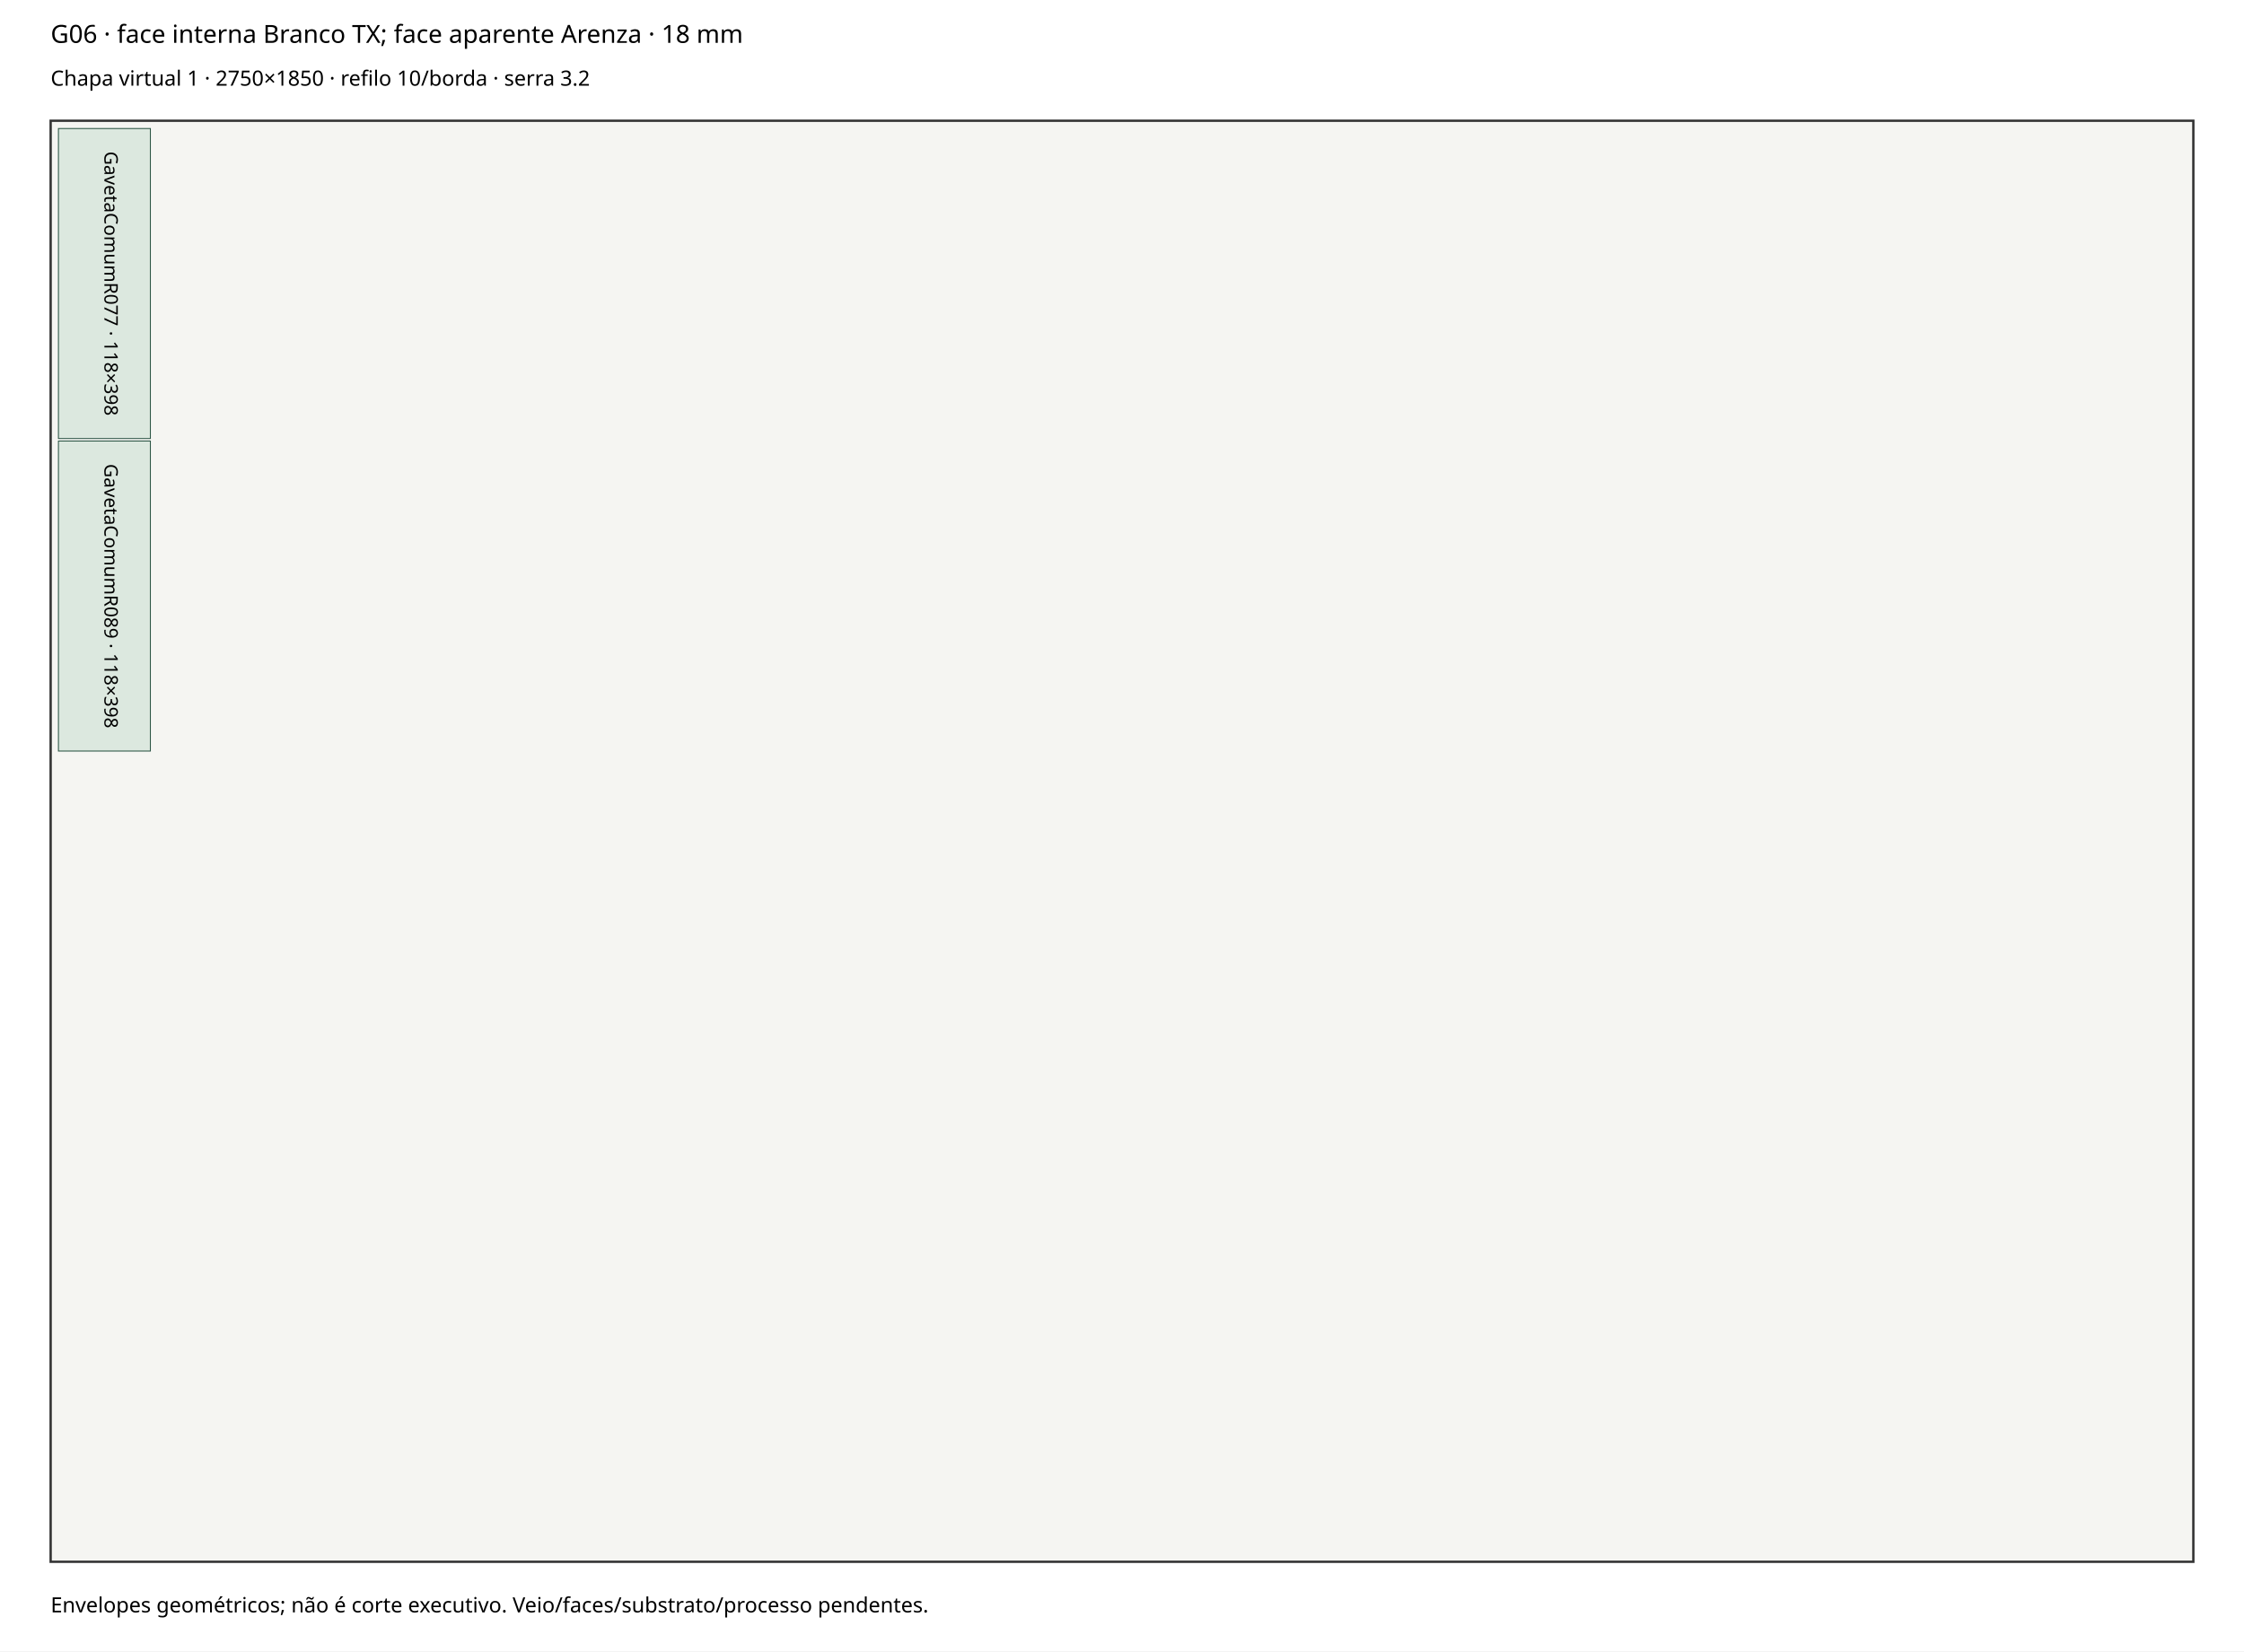
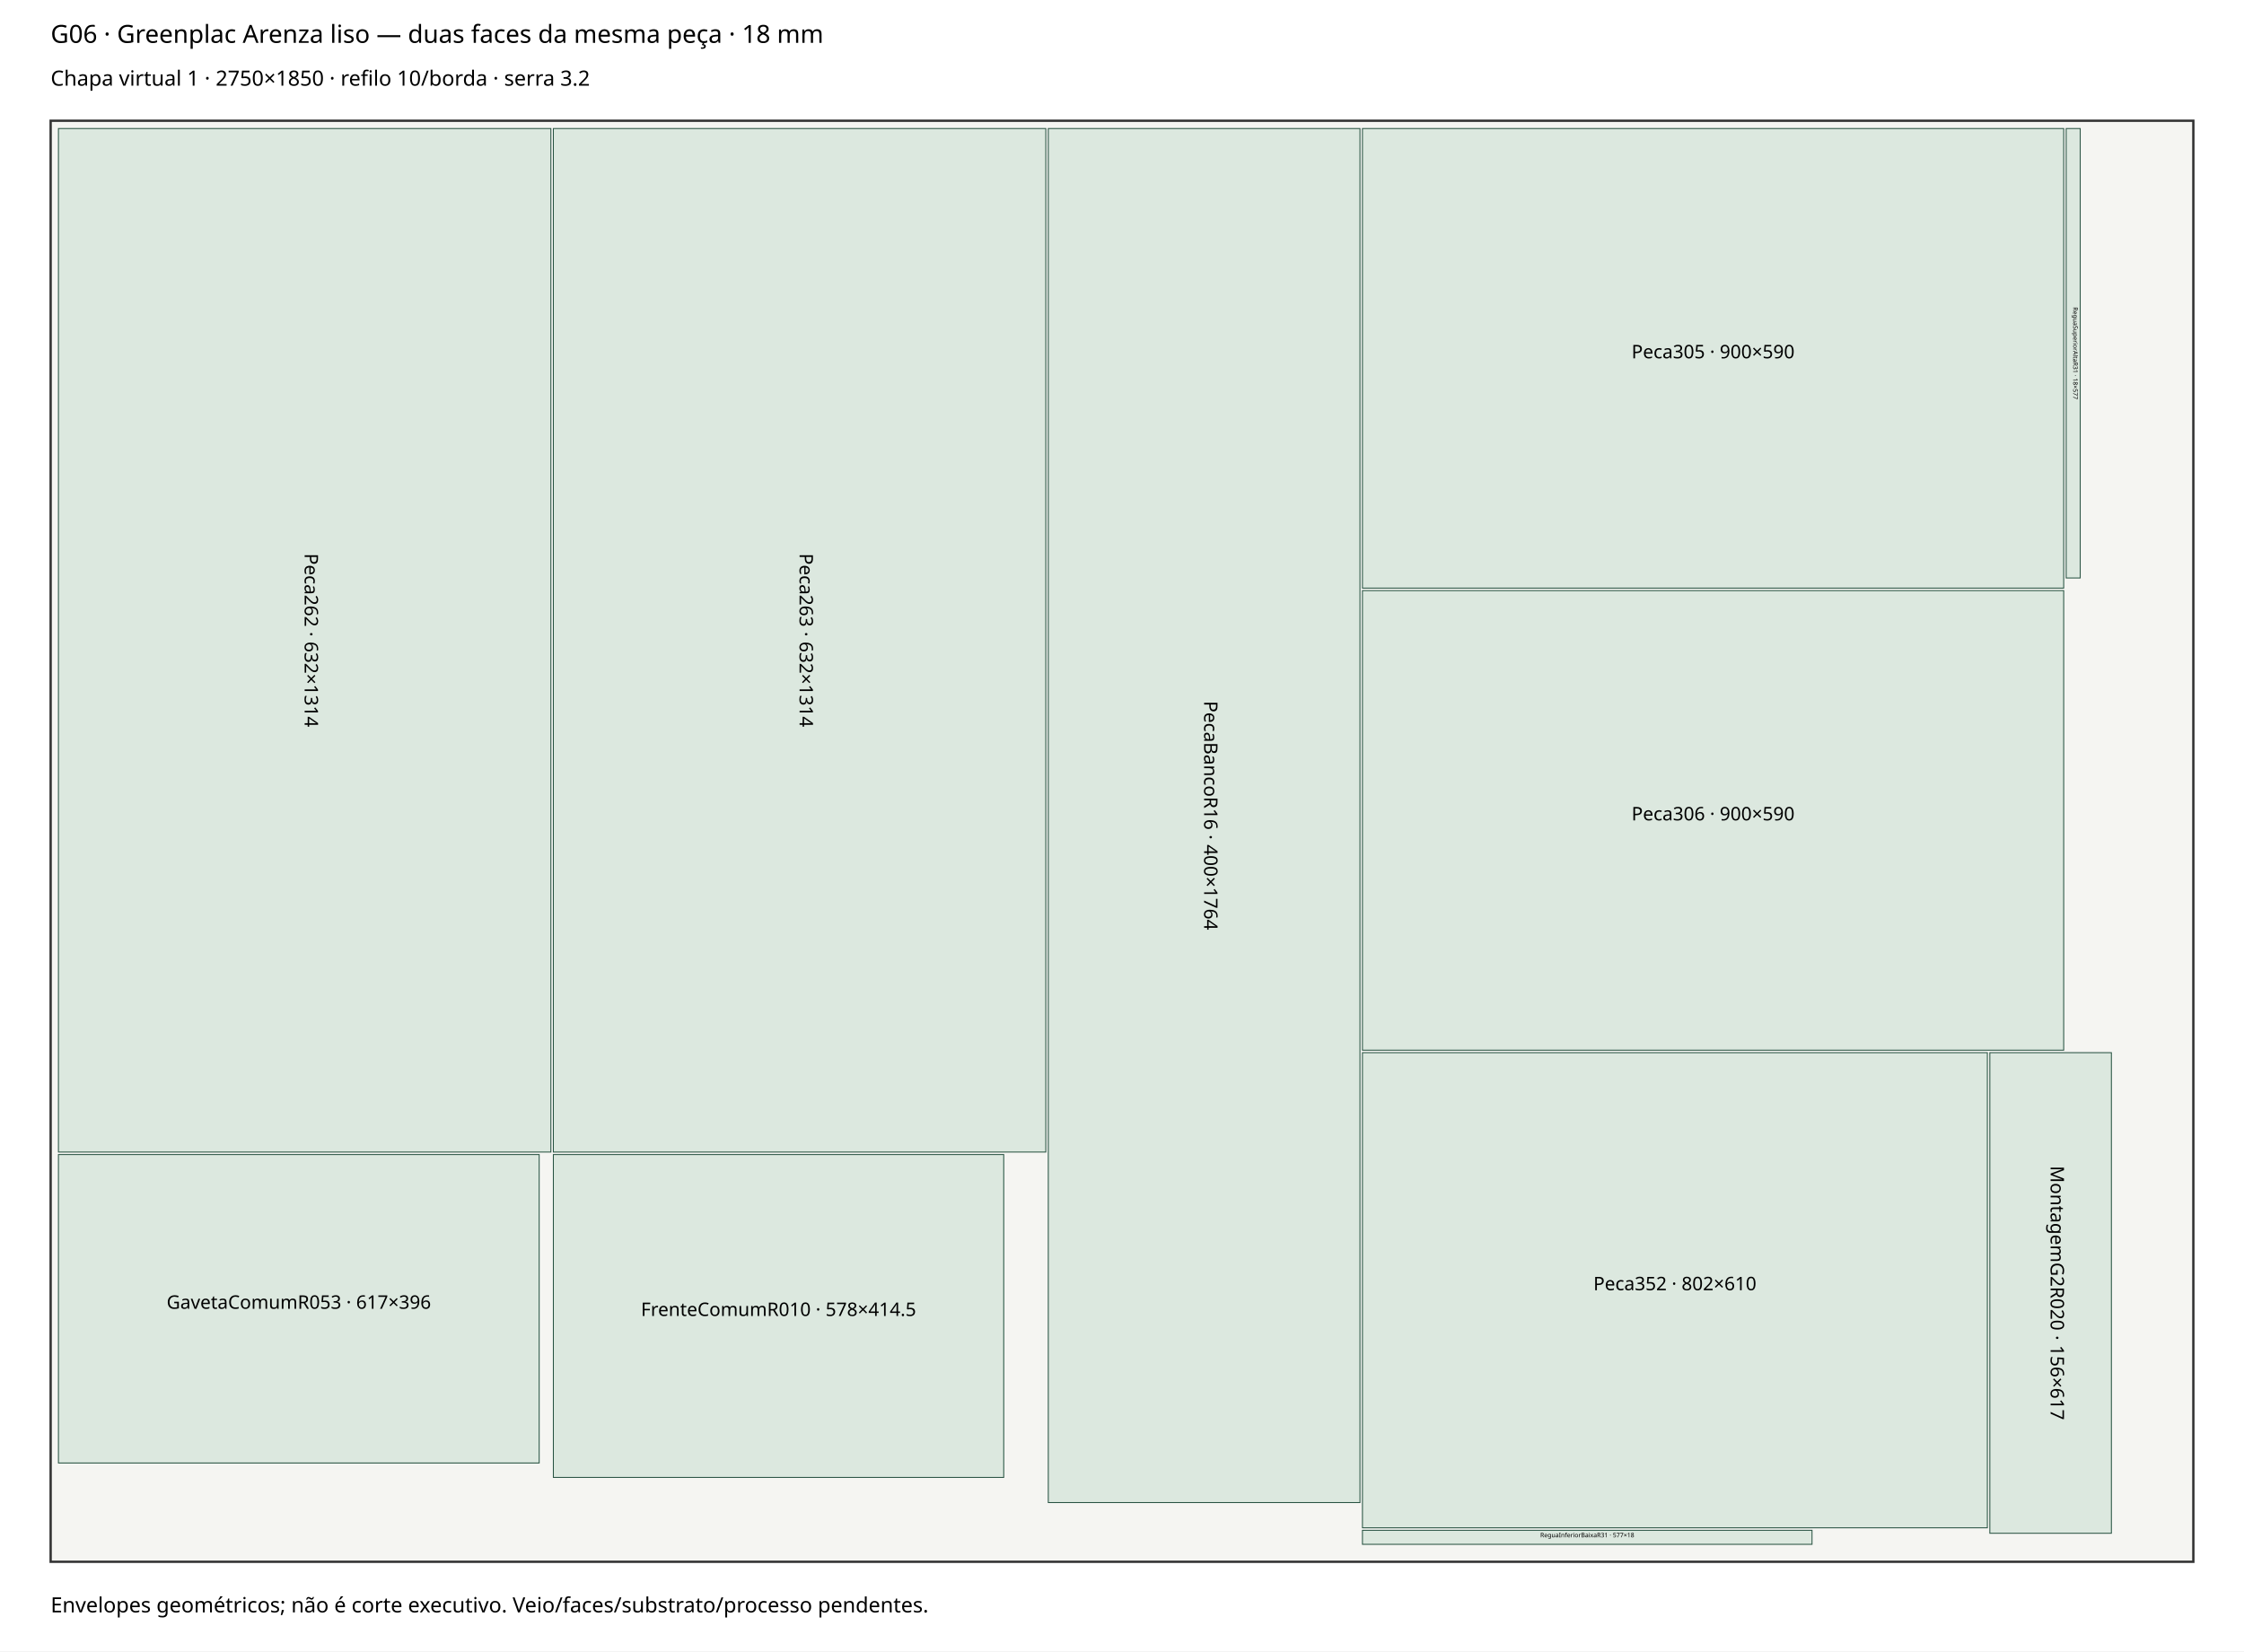
<svg xmlns="http://www.w3.org/2000/svg" viewBox="-65 -155 2880 2120">
  <rect x="-65" y="-155" width="100%" height="100%" fill="white" />
-   <text x="0" y="-100" font-family="sans-serif" font-size="32">G06 · face interna Branco TX; face aparente Arenza · 18 mm</text>
+   <text x="0" y="-100" font-family="sans-serif" font-size="32">G06 · Greenplac Arenza liso — duas faces da mesma peça · 18 mm</text>
  <text x="0" y="-45" font-family="sans-serif" font-size="27">Chapa virtual 1 · 2750×1850 · refilo 10/borda · serra 3.2</text>
  <rect x="0" y="0" width="2750" height="1850" fill="#f5f5f2" stroke="#333" stroke-width="3" />
-   <rect x="10" y="10" width="118.0" height="398.0" fill="#dce8df" stroke="#275241" stroke-width="1.2" />
-   <text x="69.0" y="209.0" transform="rotate(90 69.0 209.0)" text-anchor="middle" font-family="sans-serif" font-size="24.0">GavetaComumR077 · 118×398</text>
-   <rect x="10" y="411.2" width="118.0" height="398.0" fill="#dce8df" stroke="#275241" stroke-width="1.2" />
-   <text x="69.0" y="610.2" transform="rotate(90 69.0 610.2)" text-anchor="middle" font-family="sans-serif" font-size="24.0">GavetaComumR089 · 118×398</text>
+   <rect x="10" y="10" width="632.0" height="1314.0" fill="#dce8df" stroke="#275241" stroke-width="1.2" />
+   <text x="326.0" y="667.0" transform="rotate(90 326.0 667.0)" text-anchor="middle" font-family="sans-serif" font-size="24.0">Peca262 · 632×1314</text>
+   <rect x="645.2" y="10" width="632.0" height="1314.0" fill="#dce8df" stroke="#275241" stroke-width="1.2" />
+   <text x="961.2" y="667.0" transform="rotate(90 961.2 667.0)" text-anchor="middle" font-family="sans-serif" font-size="24.0">Peca263 · 632×1314</text>
+   <rect x="1280.4" y="10" width="400.0" height="1764.0" fill="#dce8df" stroke="#275241" stroke-width="1.2" />
+   <text x="1480.4" y="892.0" transform="rotate(90 1480.4 892.0)" text-anchor="middle" font-family="sans-serif" font-size="24.0">PecaBancoR16 · 400×1764</text>
+   <rect x="1683.6" y="10" width="900.0" height="590.0" fill="#dce8df" stroke="#275241" stroke-width="1.2" />
+   <text x="2133.6" y="305.0" transform="" text-anchor="middle" font-family="sans-serif" font-size="24.0">Peca305 · 900×590</text>
+   <rect x="1683.6" y="603.2" width="900.0" height="590.0" fill="#dce8df" stroke="#275241" stroke-width="1.2" />
+   <text x="2133.6" y="898.2" transform="" text-anchor="middle" font-family="sans-serif" font-size="24.0">Peca306 · 900×590</text>
+   <rect x="1683.6" y="1196.4" width="802.0" height="610.0" fill="#dce8df" stroke="#275241" stroke-width="1.2" />
+   <text x="2084.6" y="1501.4" transform="" text-anchor="middle" font-family="sans-serif" font-size="24.0">Peca352 · 802×610</text>
+   <rect x="10" y="1327.2" width="617.0" height="396.0" fill="#dce8df" stroke="#275241" stroke-width="1.2" />
+   <text x="318.5" y="1525.2" transform="" text-anchor="middle" font-family="sans-serif" font-size="24.0">GavetaComumR053 · 617×396</text>
+   <rect x="645.2" y="1327.2" width="578.0" height="414.5" fill="#dce8df" stroke="#275241" stroke-width="1.2" />
+   <text x="934.2" y="1534.45" transform="" text-anchor="middle" font-family="sans-serif" font-size="24.0">FrenteComumR010 · 578×414.5</text>
+   <rect x="2488.8" y="1196.4" width="156.0" height="617.0" fill="#dce8df" stroke="#275241" stroke-width="1.2" />
+   <text x="2566.8" y="1504.9" transform="rotate(90 2566.8 1504.9)" text-anchor="middle" font-family="sans-serif" font-size="24.0">MontagemG2R020 · 156×617</text>
+   <rect x="1683.6" y="1809.6" width="577.0" height="18.0" fill="#dce8df" stroke="#275241" stroke-width="1.2" />
+   <text x="1972.1" y="1818.6" transform="" text-anchor="middle" font-family="sans-serif" font-size="8.0">ReguaInferiorBaixaR31 · 577×18</text>
+   <rect x="2586.8" y="10" width="18.0" height="577.0" fill="#dce8df" stroke="#275241" stroke-width="1.2" />
+   <text x="2595.8" y="298.5" transform="rotate(90 2595.8 298.5)" text-anchor="middle" font-family="sans-serif" font-size="8.0">ReguaSuperiorAltaR31 · 18×577</text>
  <text x="0" y="1915" font-family="sans-serif" font-size="27">Envelopes geométricos; não é corte executivo. Veio/faces/substrato/processo pendentes.</text>
</svg>
